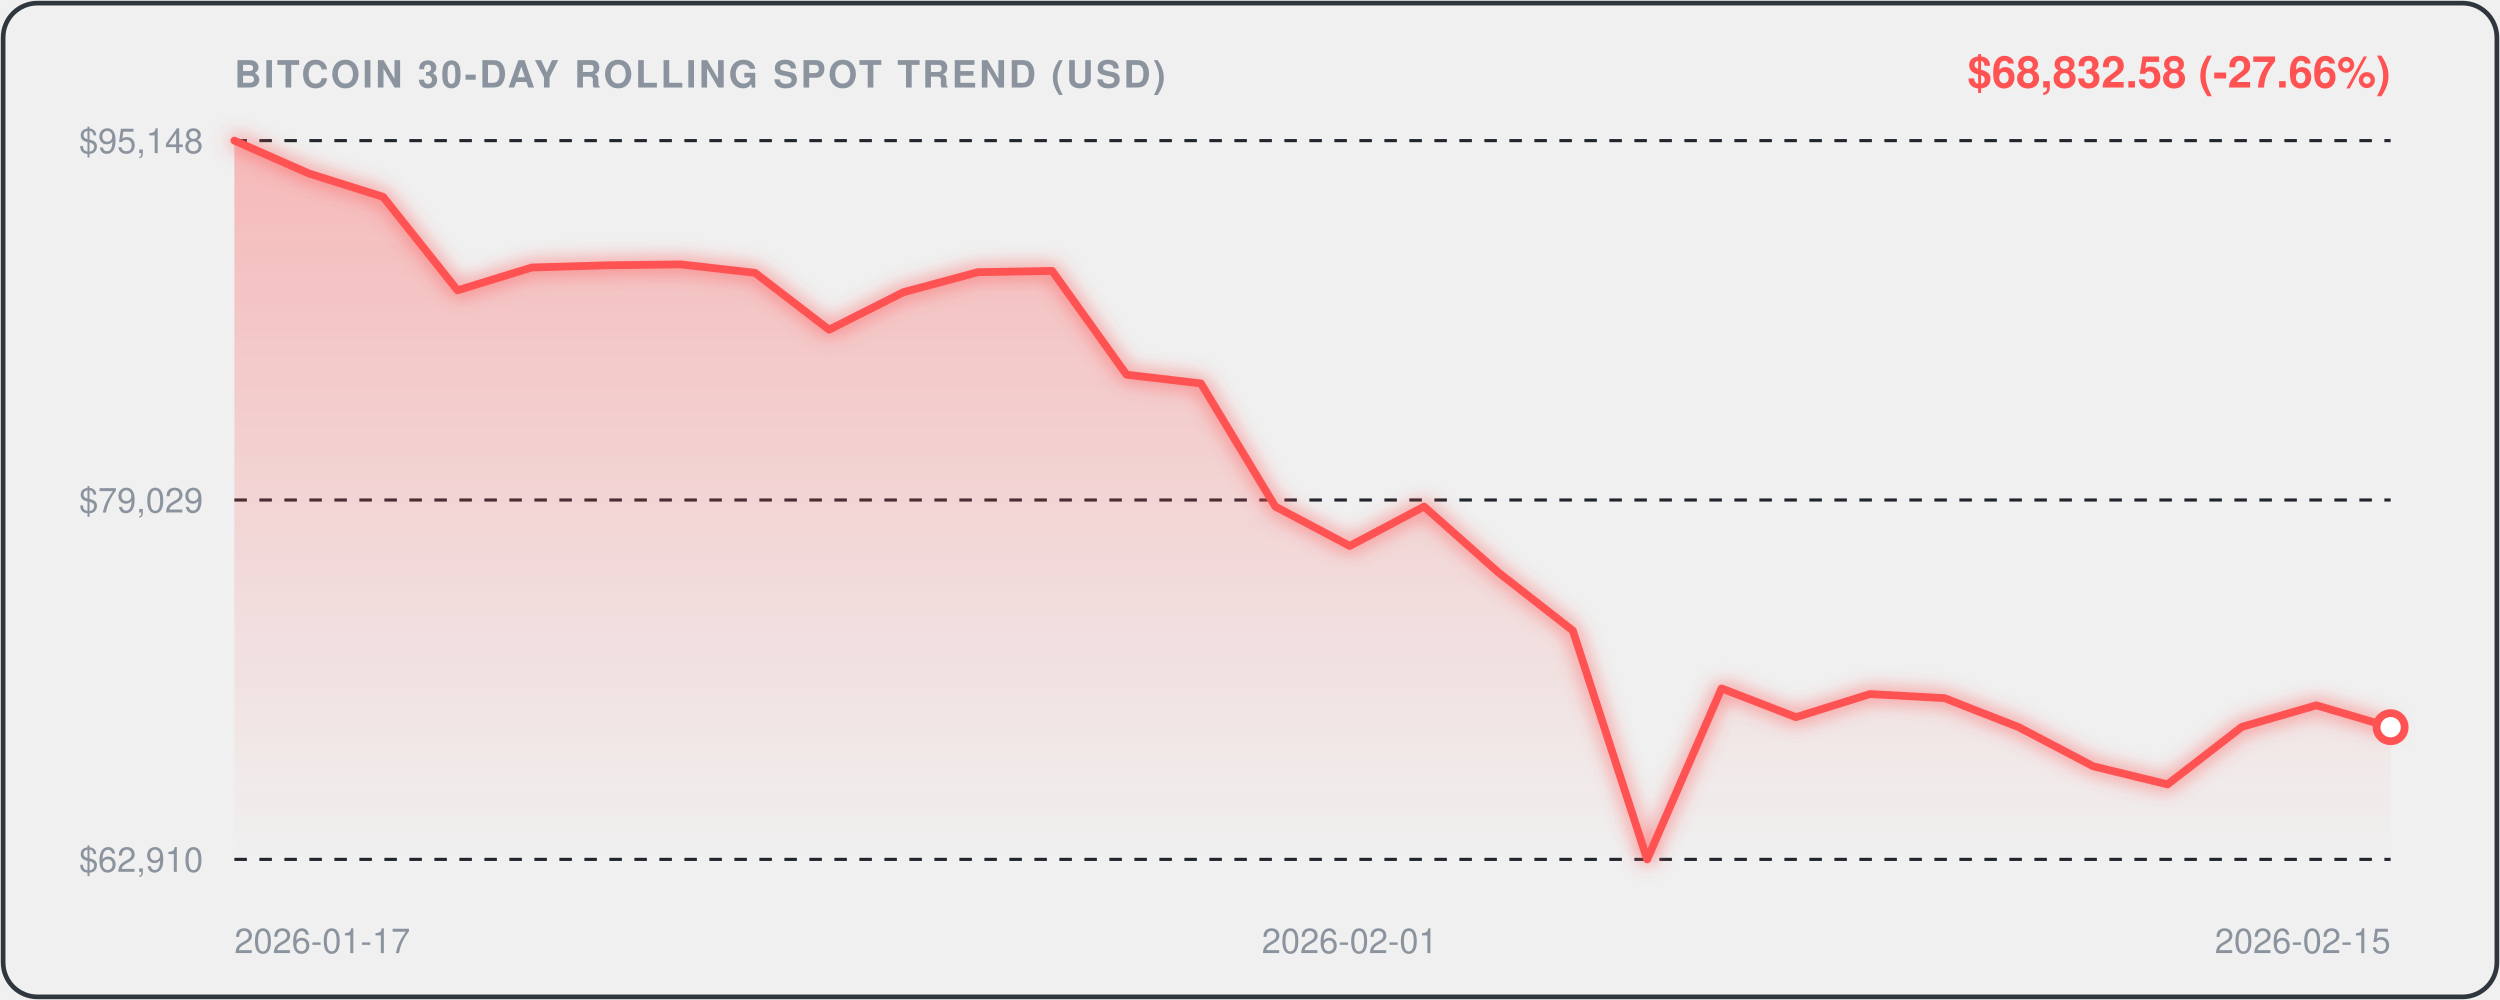
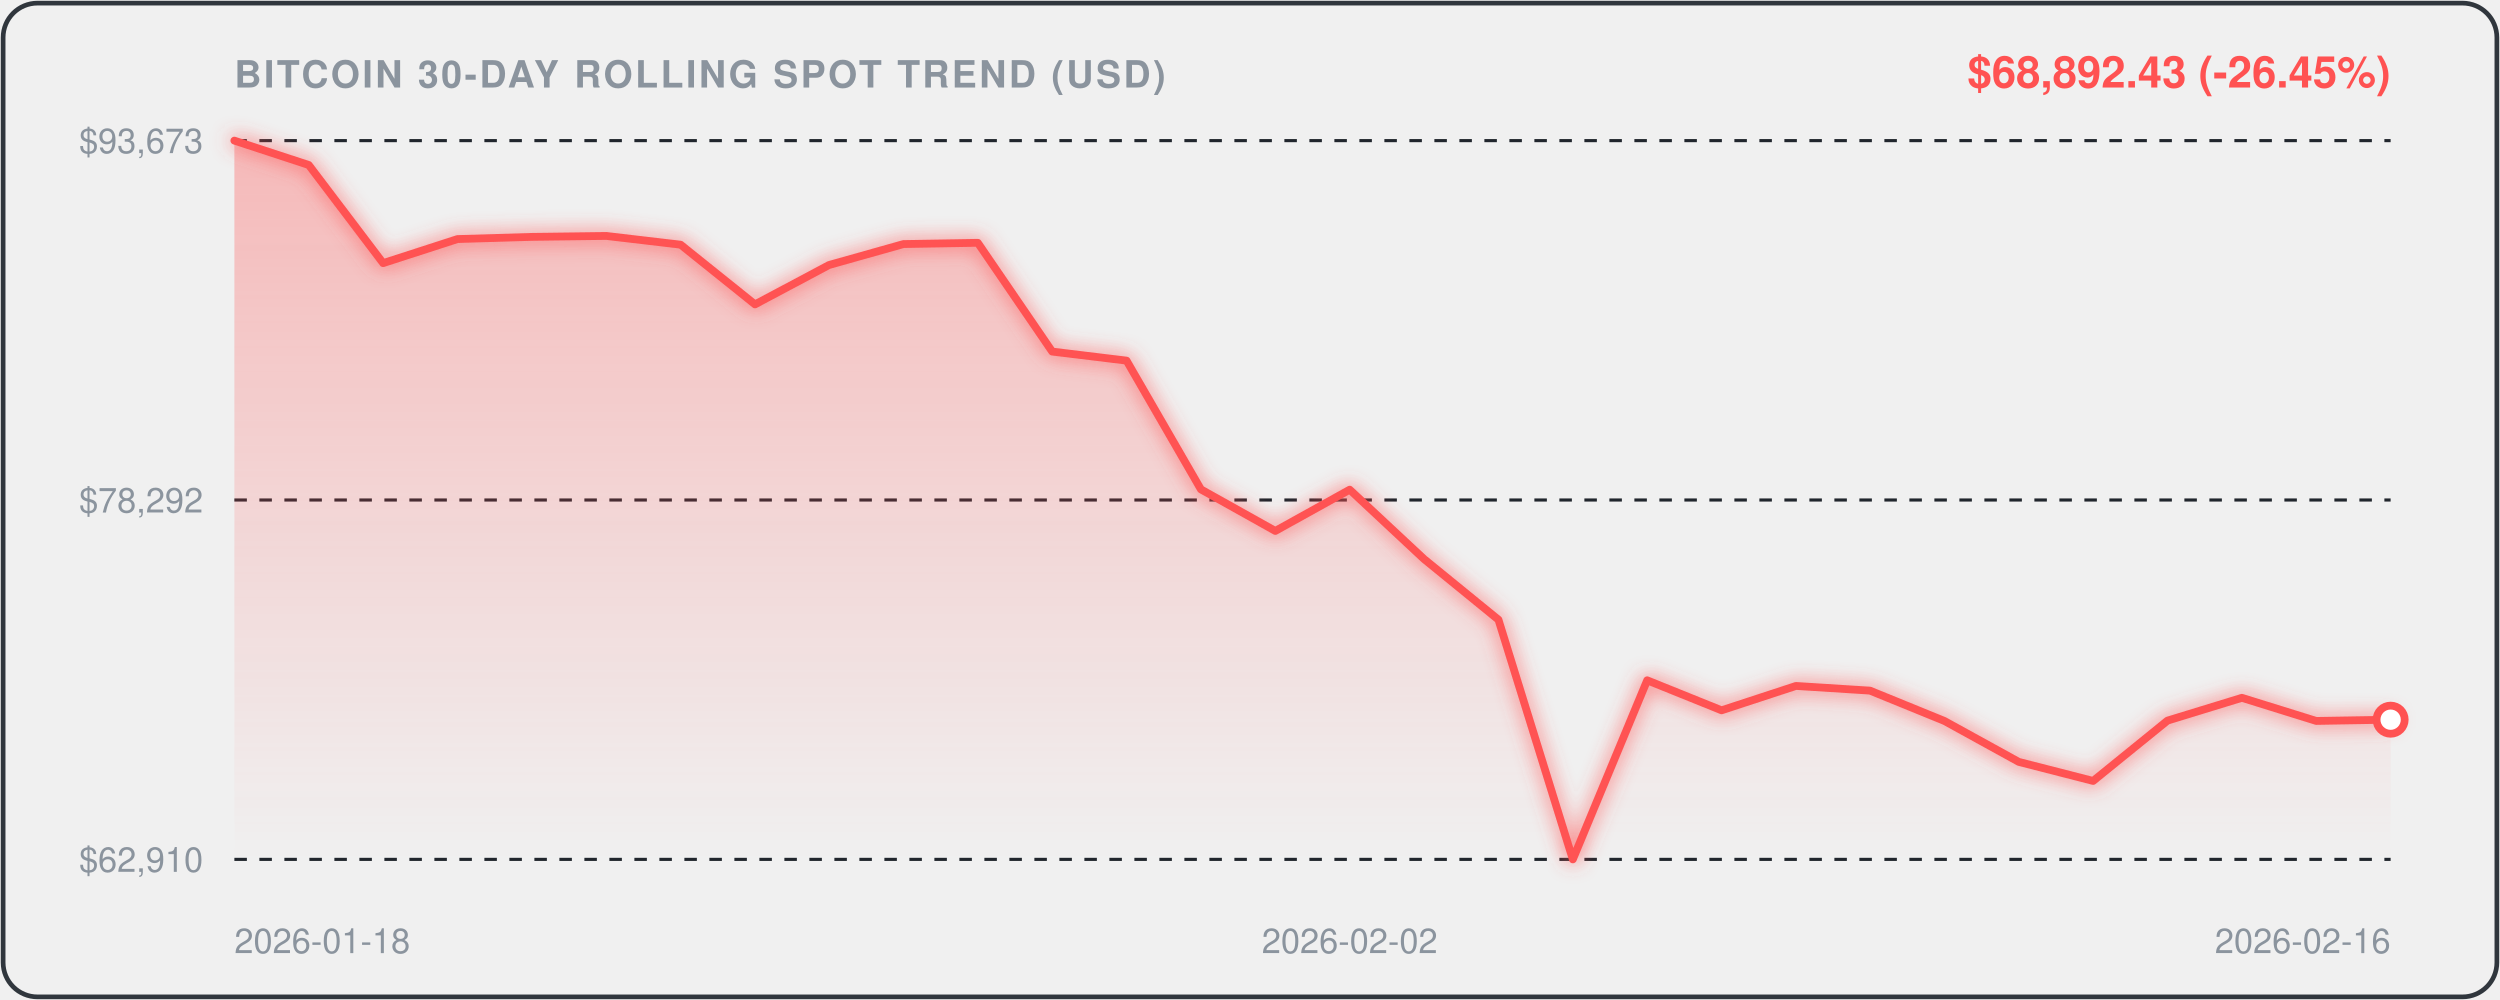
<svg xmlns="http://www.w3.org/2000/svg" viewBox="0 0 800 320" width="100%" height="100%" style="background:#0d1117;border-radius:12px;font-family:-apple-system,BlinkMacSystemFont,'Segoe UI',Helvetica,Arial,sans-serif;">
  <defs>
    <linearGradient id="areaGrad" x1="0" y1="0" x2="0" y2="1">
      <stop offset="0%" stop-color="rgba(255, 82, 82, 0.35)" />
      <stop offset="100%" stop-color="rgba(255, 82, 82, 0.0)" />
    </linearGradient>
    <filter id="glow" x="-20%" y="-20%" width="140%" height="140%">
      <feGaussianBlur stdDeviation="3" result="blur" />
      <feComposite in="SourceGraphic" in2="blur" operator="over" />
    </filter>
  </defs>
  <rect x="1" y="1" width="798" height="318" rx="11" fill="none" stroke="#30363d" stroke-width="1.5" />
  <text x="75" y="28" fill="#8b949e" font-size="12" font-weight="600" letter-spacing="0.8">BITCOIN 30-DAY ROLLING SPOT TREND (USD)</text>
-   <text x="765" y="28" text-anchor="end" fill="#FF5252" font-size="14" font-weight="700">$68,832.58 (-27.66%)</text>
+   <text x="765" y="28" text-anchor="end" fill="#FF5252" font-size="14" font-weight="700">$68,892.43 (-26.45%)</text>
  <line x1="75" y1="45" x2="765" y2="45" stroke="#21262d" stroke-width="1" stroke-dasharray="4,4" />
-   <text x="65" y="49" text-anchor="end" fill="#8b949e" font-size="11">$95,148</text>
+   <text x="65" y="49" text-anchor="end" fill="#8b949e" font-size="11">$93,673</text>
  <line x1="75" y1="160.0" x2="765" y2="160.0" stroke="#21262d" stroke-width="1" stroke-dasharray="4,4" />
-   <text x="65" y="164.0" text-anchor="end" fill="#8b949e" font-size="11">$79,029</text>
+   <text x="65" y="164.0" text-anchor="end" fill="#8b949e" font-size="11">$78,292</text>
  <line x1="75" y1="275" x2="765" y2="275" stroke="#21262d" stroke-width="1" stroke-dasharray="4,4" />
  <text x="65" y="279" text-anchor="end" fill="#8b949e" font-size="11">$62,910</text>
-   <path d="M 75.0,45.0 L 98.8,55.5 L 122.6,63.0 L 146.4,92.9 L 170.2,85.6 L 194.0,84.9 L 217.8,84.6 L 241.6,87.3 L 265.3,105.5 L 289.1,93.5 L 312.9,87.1 L 336.7,86.7 L 360.5,119.9 L 384.3,122.7 L 408.1,162.1 L 431.9,174.7 L 455.7,162.1 L 479.5,183.2 L 503.3,201.8 L 527.1,275.0 L 550.9,220.3 L 574.7,229.5 L 598.4,222.1 L 622.2,223.4 L 646.0,232.7 L 669.8,245.2 L 693.6,251.0 L 717.4,232.6 L 741.2,225.7 L 765.0,232.7 L 765.0,275.0 L 75.0,275.0 Z" fill="url(#areaGrad)" />
-   <path d="M 75.0,45.0 L 98.8,55.5 L 122.6,63.0 L 146.4,92.9 L 170.2,85.6 L 194.0,84.9 L 217.8,84.6 L 241.6,87.3 L 265.3,105.5 L 289.1,93.5 L 312.9,87.1 L 336.7,86.7 L 360.5,119.9 L 384.3,122.7 L 408.1,162.1 L 431.9,174.7 L 455.7,162.1 L 479.5,183.2 L 503.3,201.8 L 527.1,275.0 L 550.9,220.3 L 574.7,229.5 L 598.4,222.1 L 622.2,223.4 L 646.0,232.7 L 669.8,245.2 L 693.6,251.0 L 717.4,232.6 L 741.2,225.7 L 765.0,232.7" fill="none" stroke="#FF5252" stroke-width="2.5" stroke-linecap="round" stroke-linejoin="round" filter="url(#glow)" />
-   <circle cx="765.0" cy="232.7" r="4.5" fill="#ffffff" stroke="#FF5252" stroke-width="2.5" />
-   <text x="75.0" y="305" fill="#8b949e" font-size="11" text-anchor="start">2026-01-17</text>
-   <text x="431.9" y="305" fill="#8b949e" font-size="11" text-anchor="middle">2026-02-01</text>
-   <text x="765.0" y="305" fill="#8b949e" font-size="11" text-anchor="end">2026-02-15</text>
+   <path d="M 75.0,45.0 L 98.8,52.8 L 122.6,84.2 L 146.4,76.5 L 170.2,75.8 L 194.0,75.5 L 217.8,78.3 L 241.6,97.4 L 265.3,84.8 L 289.1,78.1 L 312.9,77.7 L 336.7,112.5 L 360.5,115.4 L 384.3,156.6 L 408.1,169.9 L 431.9,156.7 L 455.7,178.9 L 479.5,198.3 L 503.3,275.0 L 527.1,217.7 L 550.9,227.3 L 574.7,219.5 L 598.4,221.0 L 622.2,230.7 L 646.0,243.8 L 669.8,249.9 L 693.6,230.6 L 717.4,223.3 L 741.2,230.7 L 765.0,230.3 L 765.0,275.0 L 75.0,275.0 Z" fill="url(#areaGrad)" />
+   <path d="M 75.0,45.0 L 98.8,52.8 L 122.6,84.2 L 146.4,76.5 L 170.2,75.8 L 194.0,75.5 L 217.8,78.3 L 241.6,97.4 L 265.3,84.8 L 289.1,78.1 L 312.9,77.7 L 336.7,112.5 L 360.5,115.4 L 384.3,156.6 L 408.1,169.9 L 431.9,156.7 L 455.7,178.9 L 479.5,198.3 L 503.3,275.0 L 527.1,217.7 L 550.9,227.3 L 574.7,219.5 L 598.4,221.0 L 622.2,230.7 L 646.0,243.8 L 669.8,249.9 L 693.6,230.6 L 717.4,223.3 L 741.2,230.7 L 765.0,230.3" fill="none" stroke="#FF5252" stroke-width="2.5" stroke-linecap="round" stroke-linejoin="round" filter="url(#glow)" />
+   <circle cx="765.0" cy="230.3" r="4.5" fill="#ffffff" stroke="#FF5252" stroke-width="2.5" />
+   <text x="75.0" y="305" fill="#8b949e" font-size="11" text-anchor="start">2026-01-18</text>
+   <text x="431.9" y="305" fill="#8b949e" font-size="11" text-anchor="middle">2026-02-02</text>
+   <text x="765.0" y="305" fill="#8b949e" font-size="11" text-anchor="end">2026-02-16</text>
</svg>
